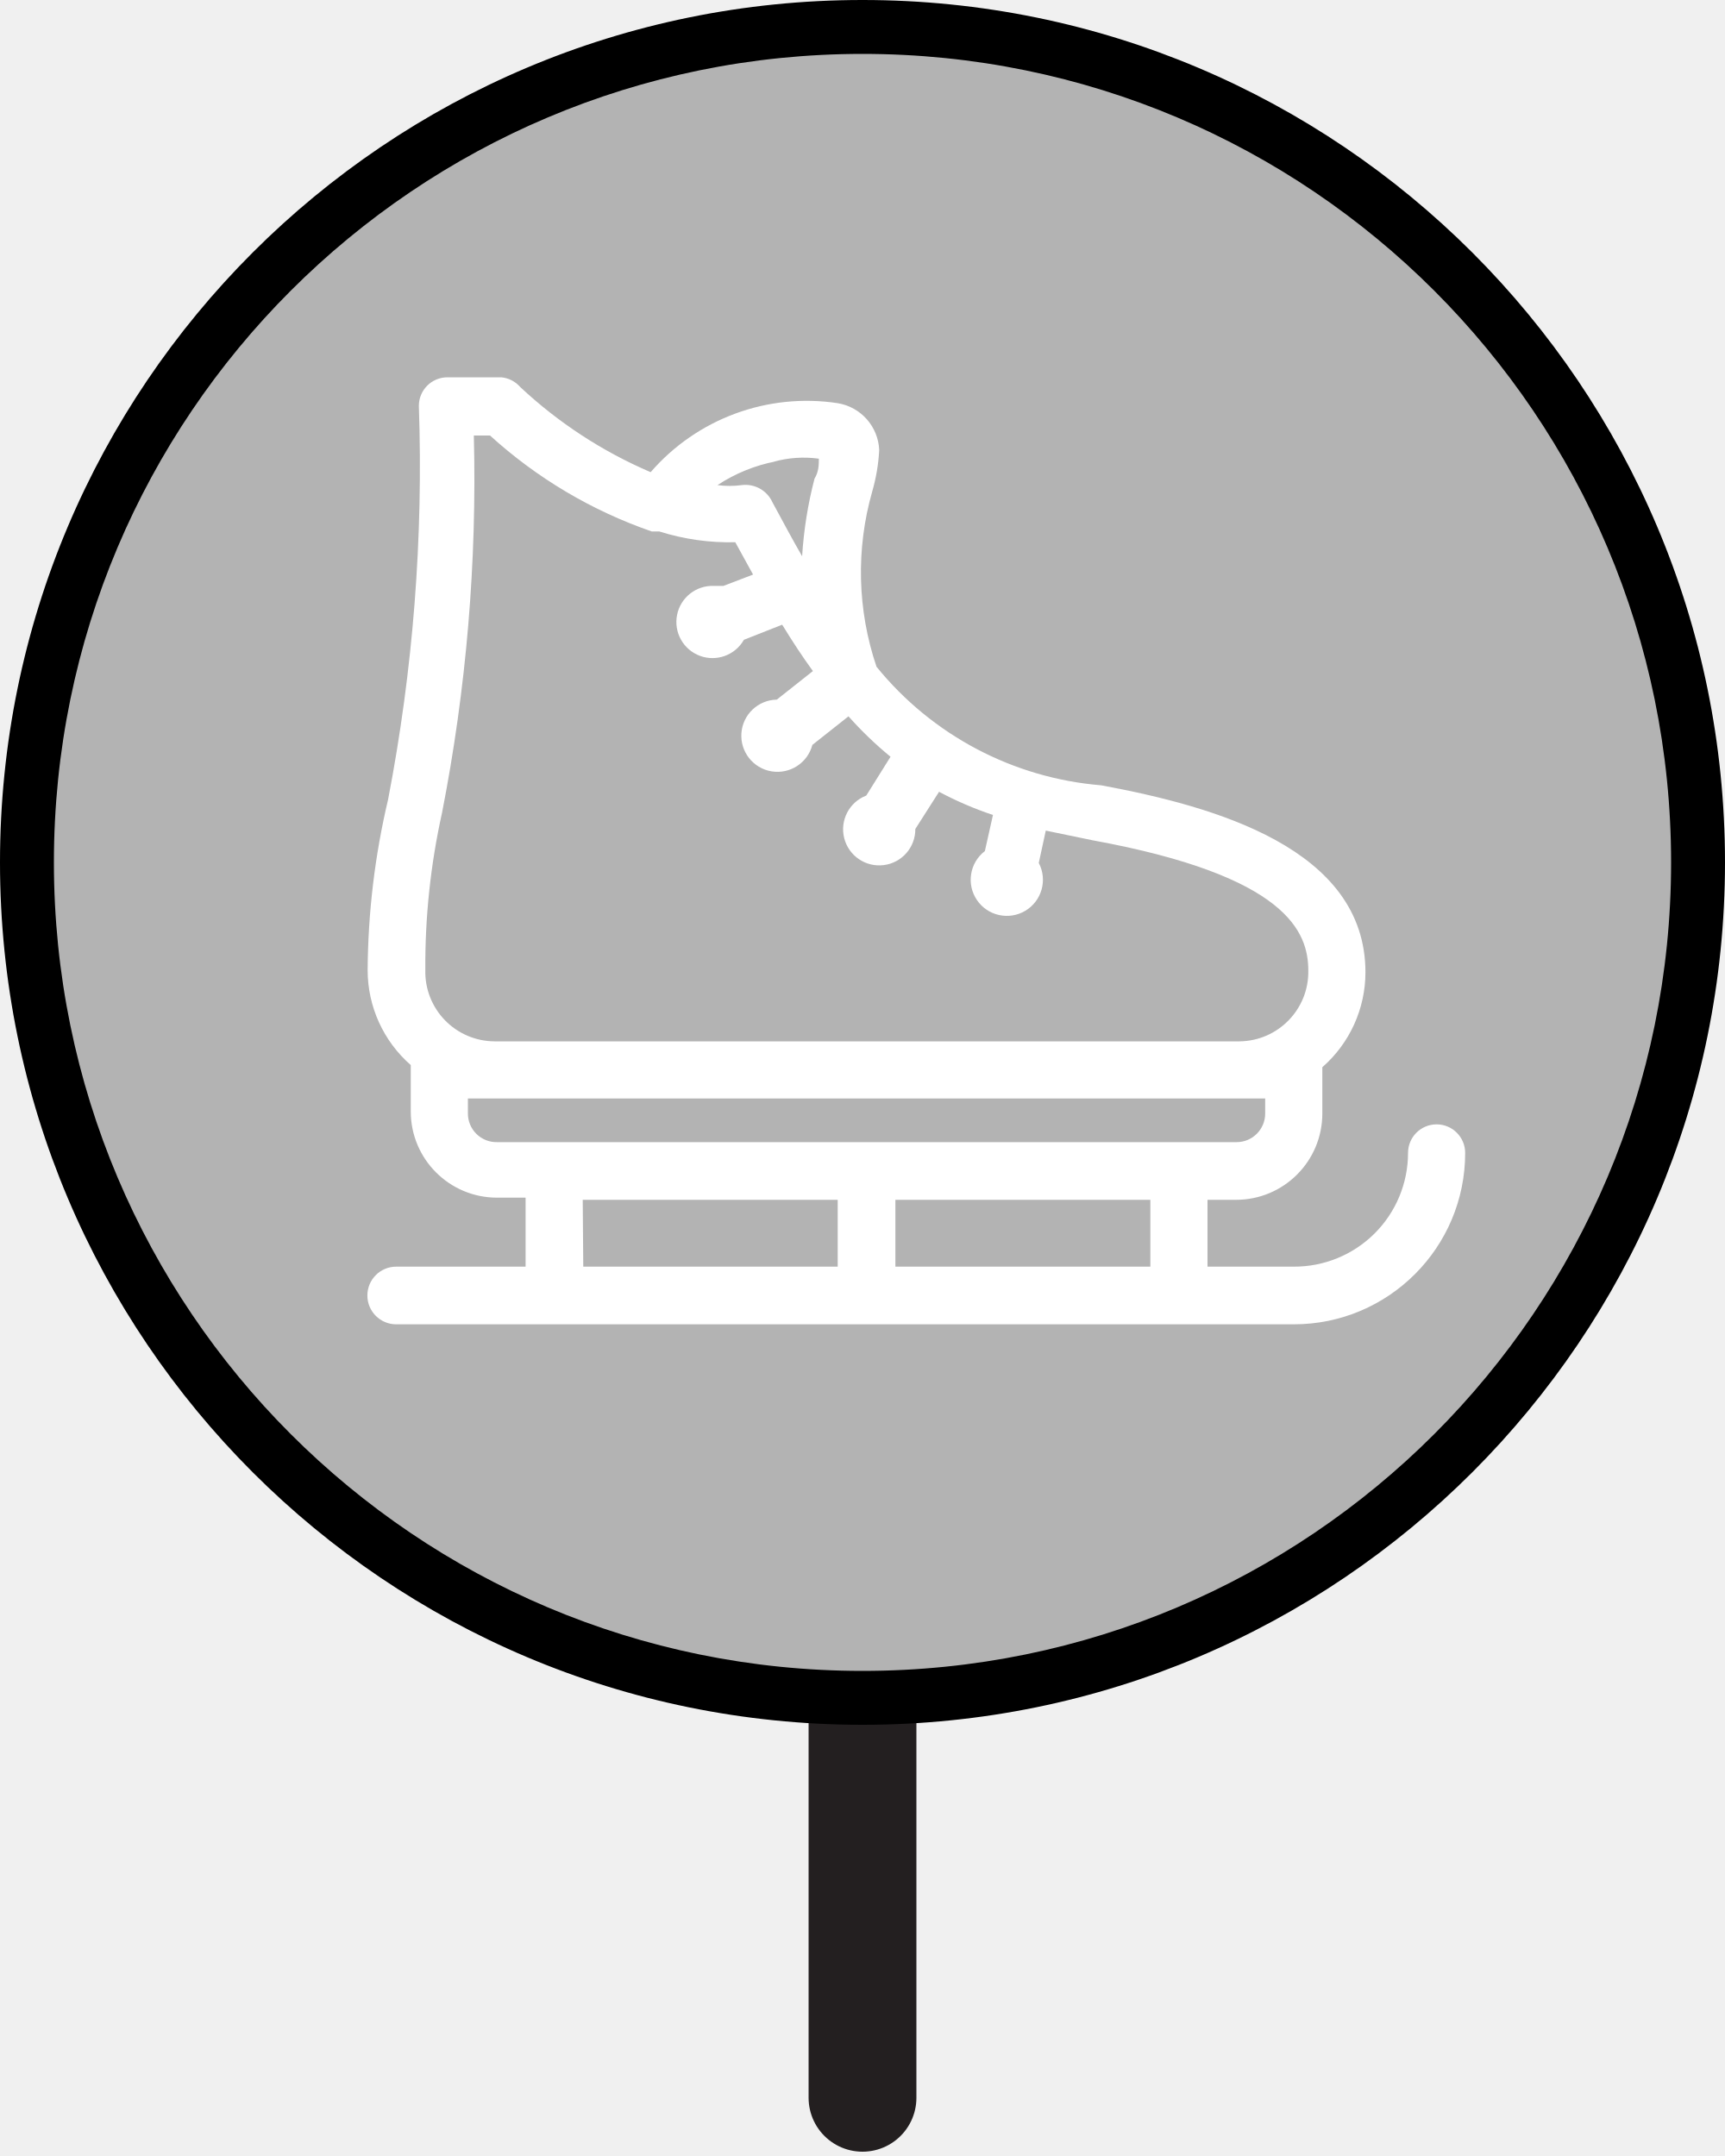
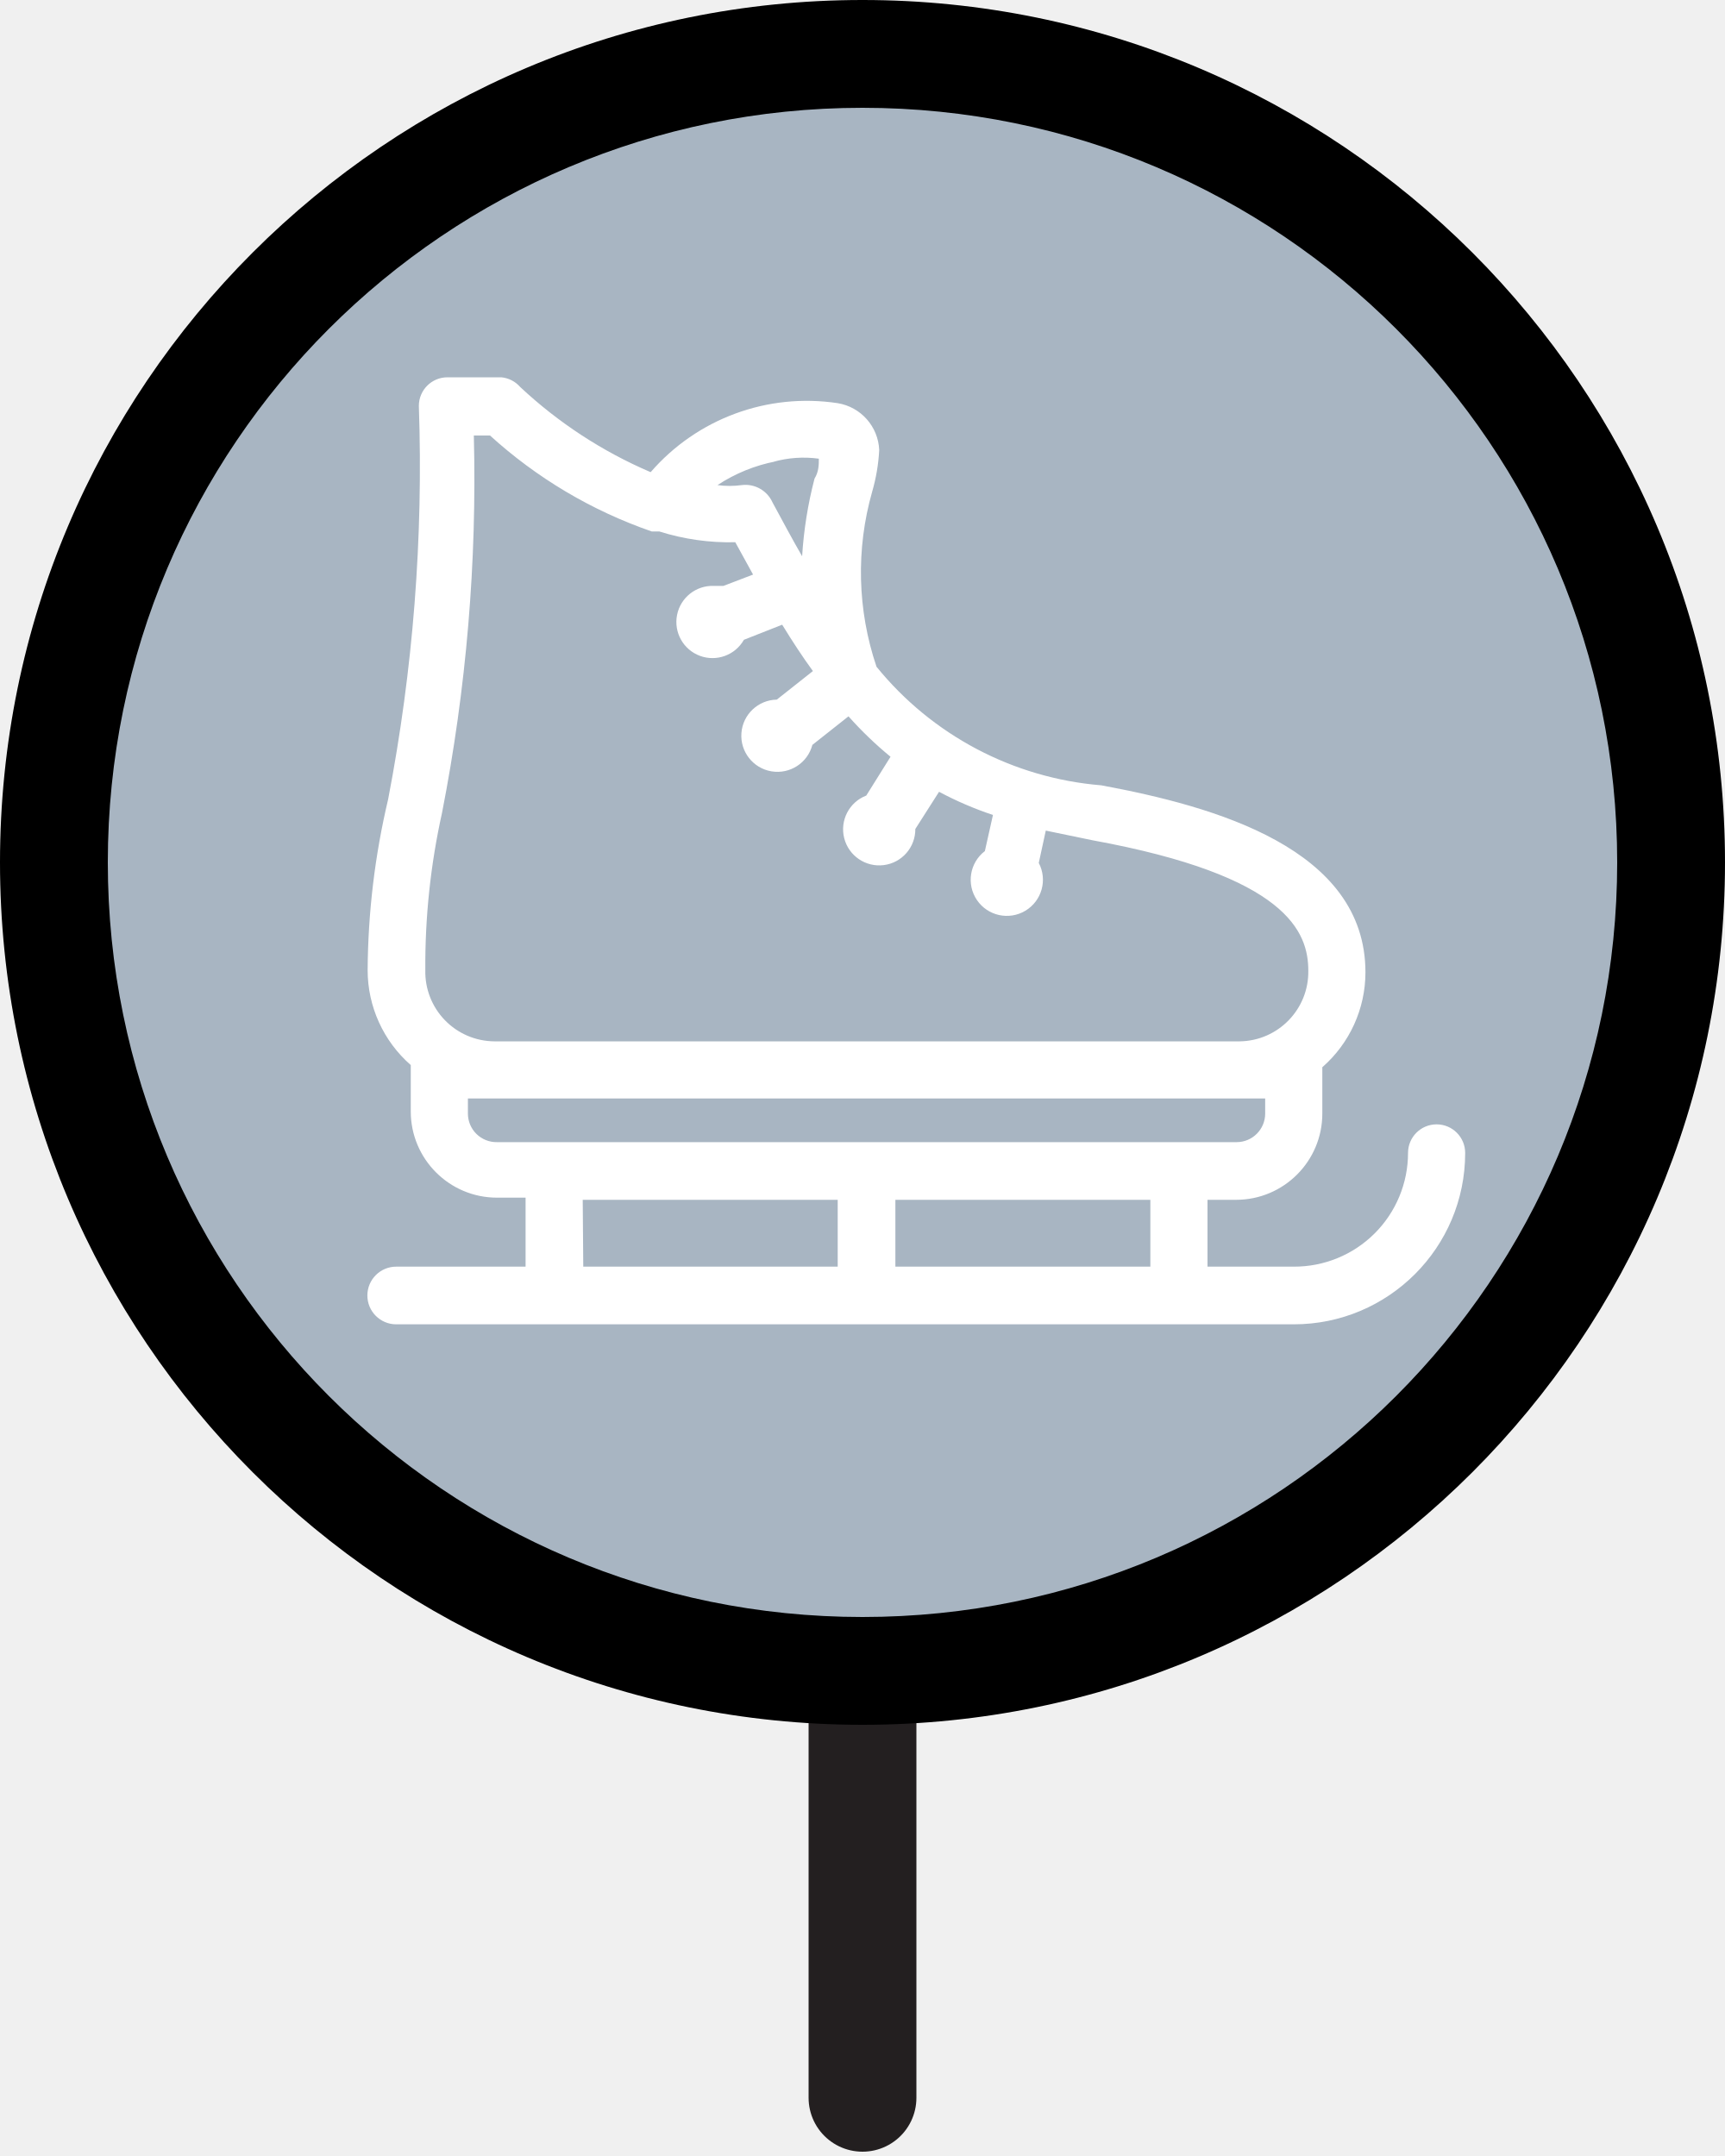
<svg xmlns="http://www.w3.org/2000/svg" id="Layer_1" data-name="Layer 1" viewBox="0 0 32 40">
  <line x1="16" y1="30.77" x2="16" y2="38.92" fill="none" stroke="#231f20" stroke-linecap="round" stroke-linejoin="round" stroke-width="2" />
-   <path d="M16,31.5A15.5,15.5,0,1,1,31.5,16,15.52,15.52,0,0,1,16,31.5Z" fill="#b3b3b3" />
-   <path d="M16,1A15,15,0,1,1,1,16,15,15,0,0,1,16,1m0-1A16,16,0,1,0,32,16,16,16,0,0,0,16,0Z" />
+   <path d="M16,31A15,15,0,1,1,31,16,15,15,0,0,1,16,31Z" fill="#a8b5c2" />
+   <path d="M16,2A14,14,0,1,1,2,16,14,14,0,0,1,16,2m0-2A16,16,0,1,0,32,16,16,16,0,0,0,16,0Z" />
  <path d="M26.65,20.86a.53.53,0,0,0-.53.53A2.11,2.11,0,0,1,24,23.5h-1.6V22.26h.53a1.6,1.6,0,0,0,1.6-1.6v-.81a.51.51,0,0,0,0-.05,2.34,2.34,0,0,0,.8-1.76c0-2.3-2.8-3.08-4.9-3.47a6,6,0,0,1-4.17-2.2,5.46,5.46,0,0,1-.08-3.25,3.41,3.41,0,0,0,.13-.77.92.92,0,0,0-.77-.87,3.83,3.83,0,0,0-3.47,1.28A8.34,8.34,0,0,1,9.65,7.18.53.53,0,0,0,9.3,7h-1a.53.53,0,0,0-.53.53,32.61,32.61,0,0,1-.57,7.3A14.13,14.13,0,0,0,6.82,18a2.34,2.34,0,0,0,.8,1.76.51.51,0,0,0,0,.05v.81a1.6,1.6,0,0,0,1.6,1.6h.53V23.5H7.35a.53.53,0,0,0,0,1.07H24a3.18,3.18,0,0,0,3.18-3.18A.53.53,0,0,0,26.65,20.86ZM21.34,23.5H16.61V22.26h4.73Zm-7-14.93a2.07,2.07,0,0,1,.85-.06c0,.11,0,.24-.08.37a7.55,7.55,0,0,0-.23,1.44c-.18-.31-.36-.65-.55-1A.55.55,0,0,0,13.76,9a1.66,1.66,0,0,1-.45,0A3,3,0,0,1,14.39,8.56ZM8.2,15.08a32.17,32.17,0,0,0,.59-7h.3a8.67,8.67,0,0,0,3,1.78l.14,0a4.33,4.33,0,0,0,1.41.2l.33.6-.55.21-.18,0a.67.67,0,1,0,.56,1l.71-.28c.19.31.38.6.57.86l-.67.53a.67.67,0,1,0,.66.84l.67-.53a6.9,6.9,0,0,0,.78.75l-.45.72a.67.67,0,1,0,.91.62s0,0,0,0l.44-.69a6.47,6.47,0,0,0,1,.43l-.15.67a.67.67,0,1,0,1,.22l.13-.6.87.18c3.61.66,4,1.7,4,2.42A1.29,1.29,0,0,1,23,19.32H9.17A1.29,1.29,0,0,1,7.89,18,13.07,13.07,0,0,1,8.2,15.08Zm.48,5.58v-.28H23.47v.28a.53.53,0,0,1-.53.53H9.22A.53.53,0,0,1,8.68,20.66Zm2.13,1.6h4.73V23.5H10.82Z" fill="#fff" />
</svg>
